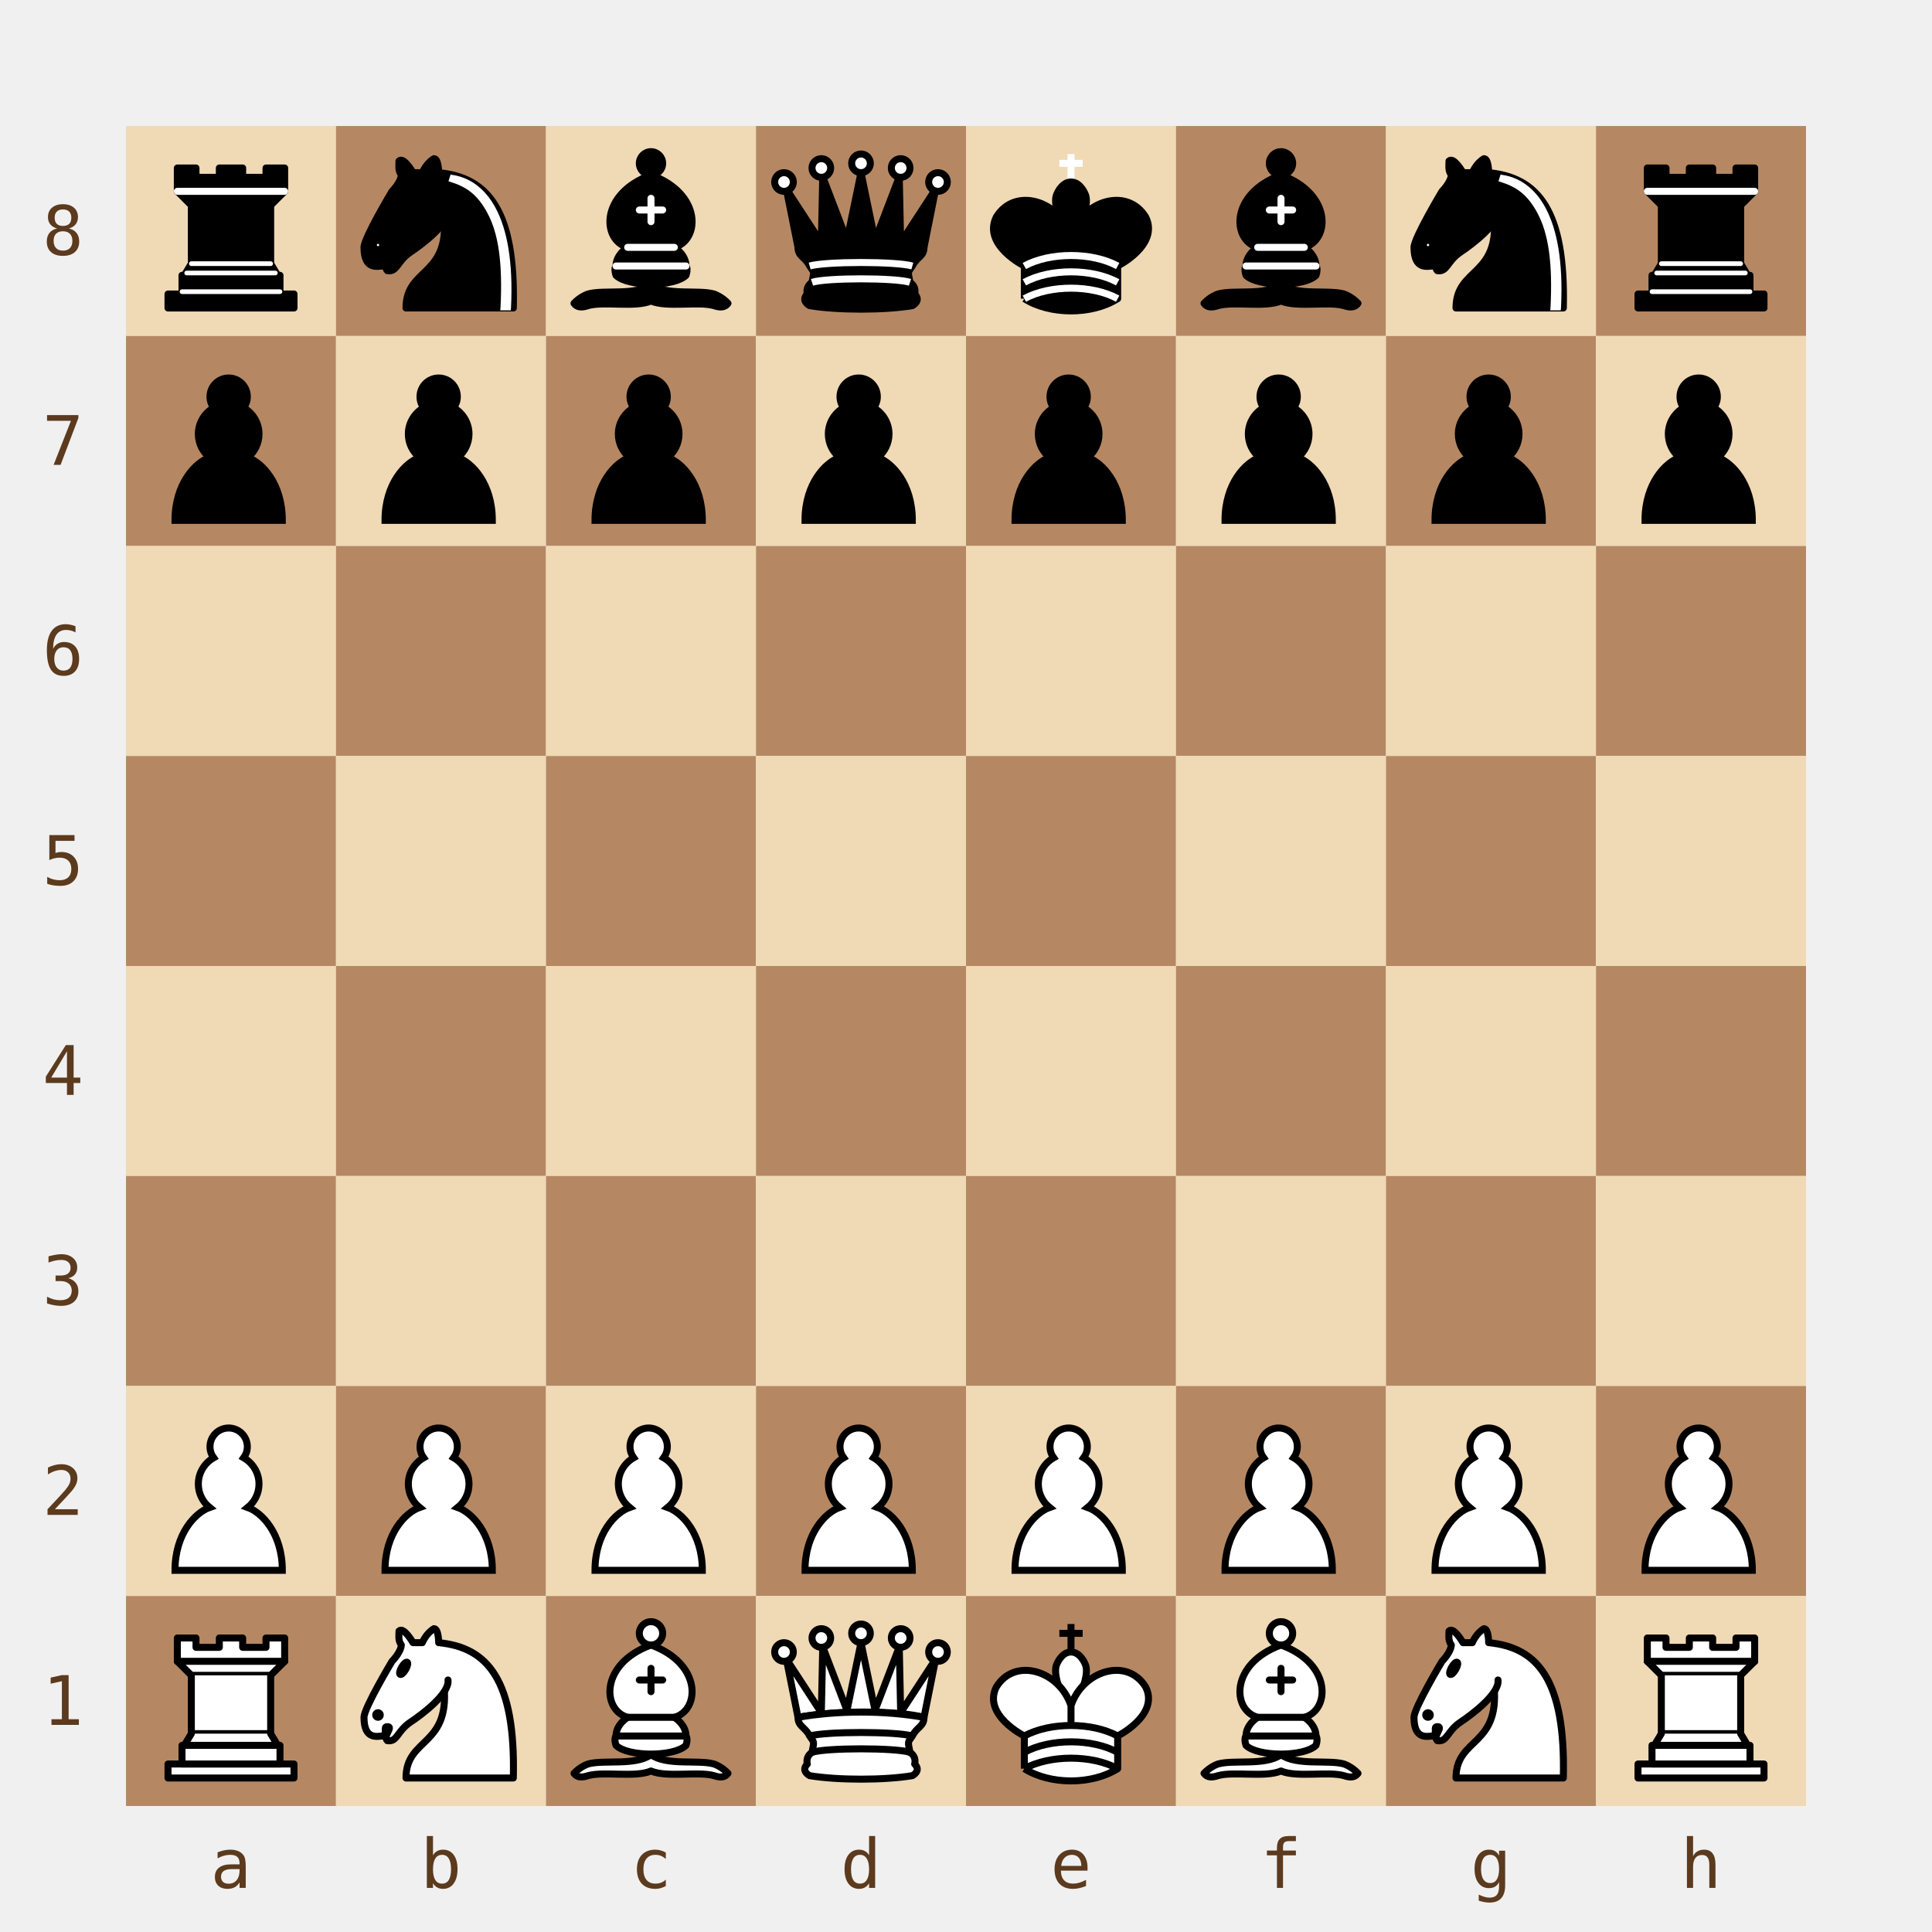
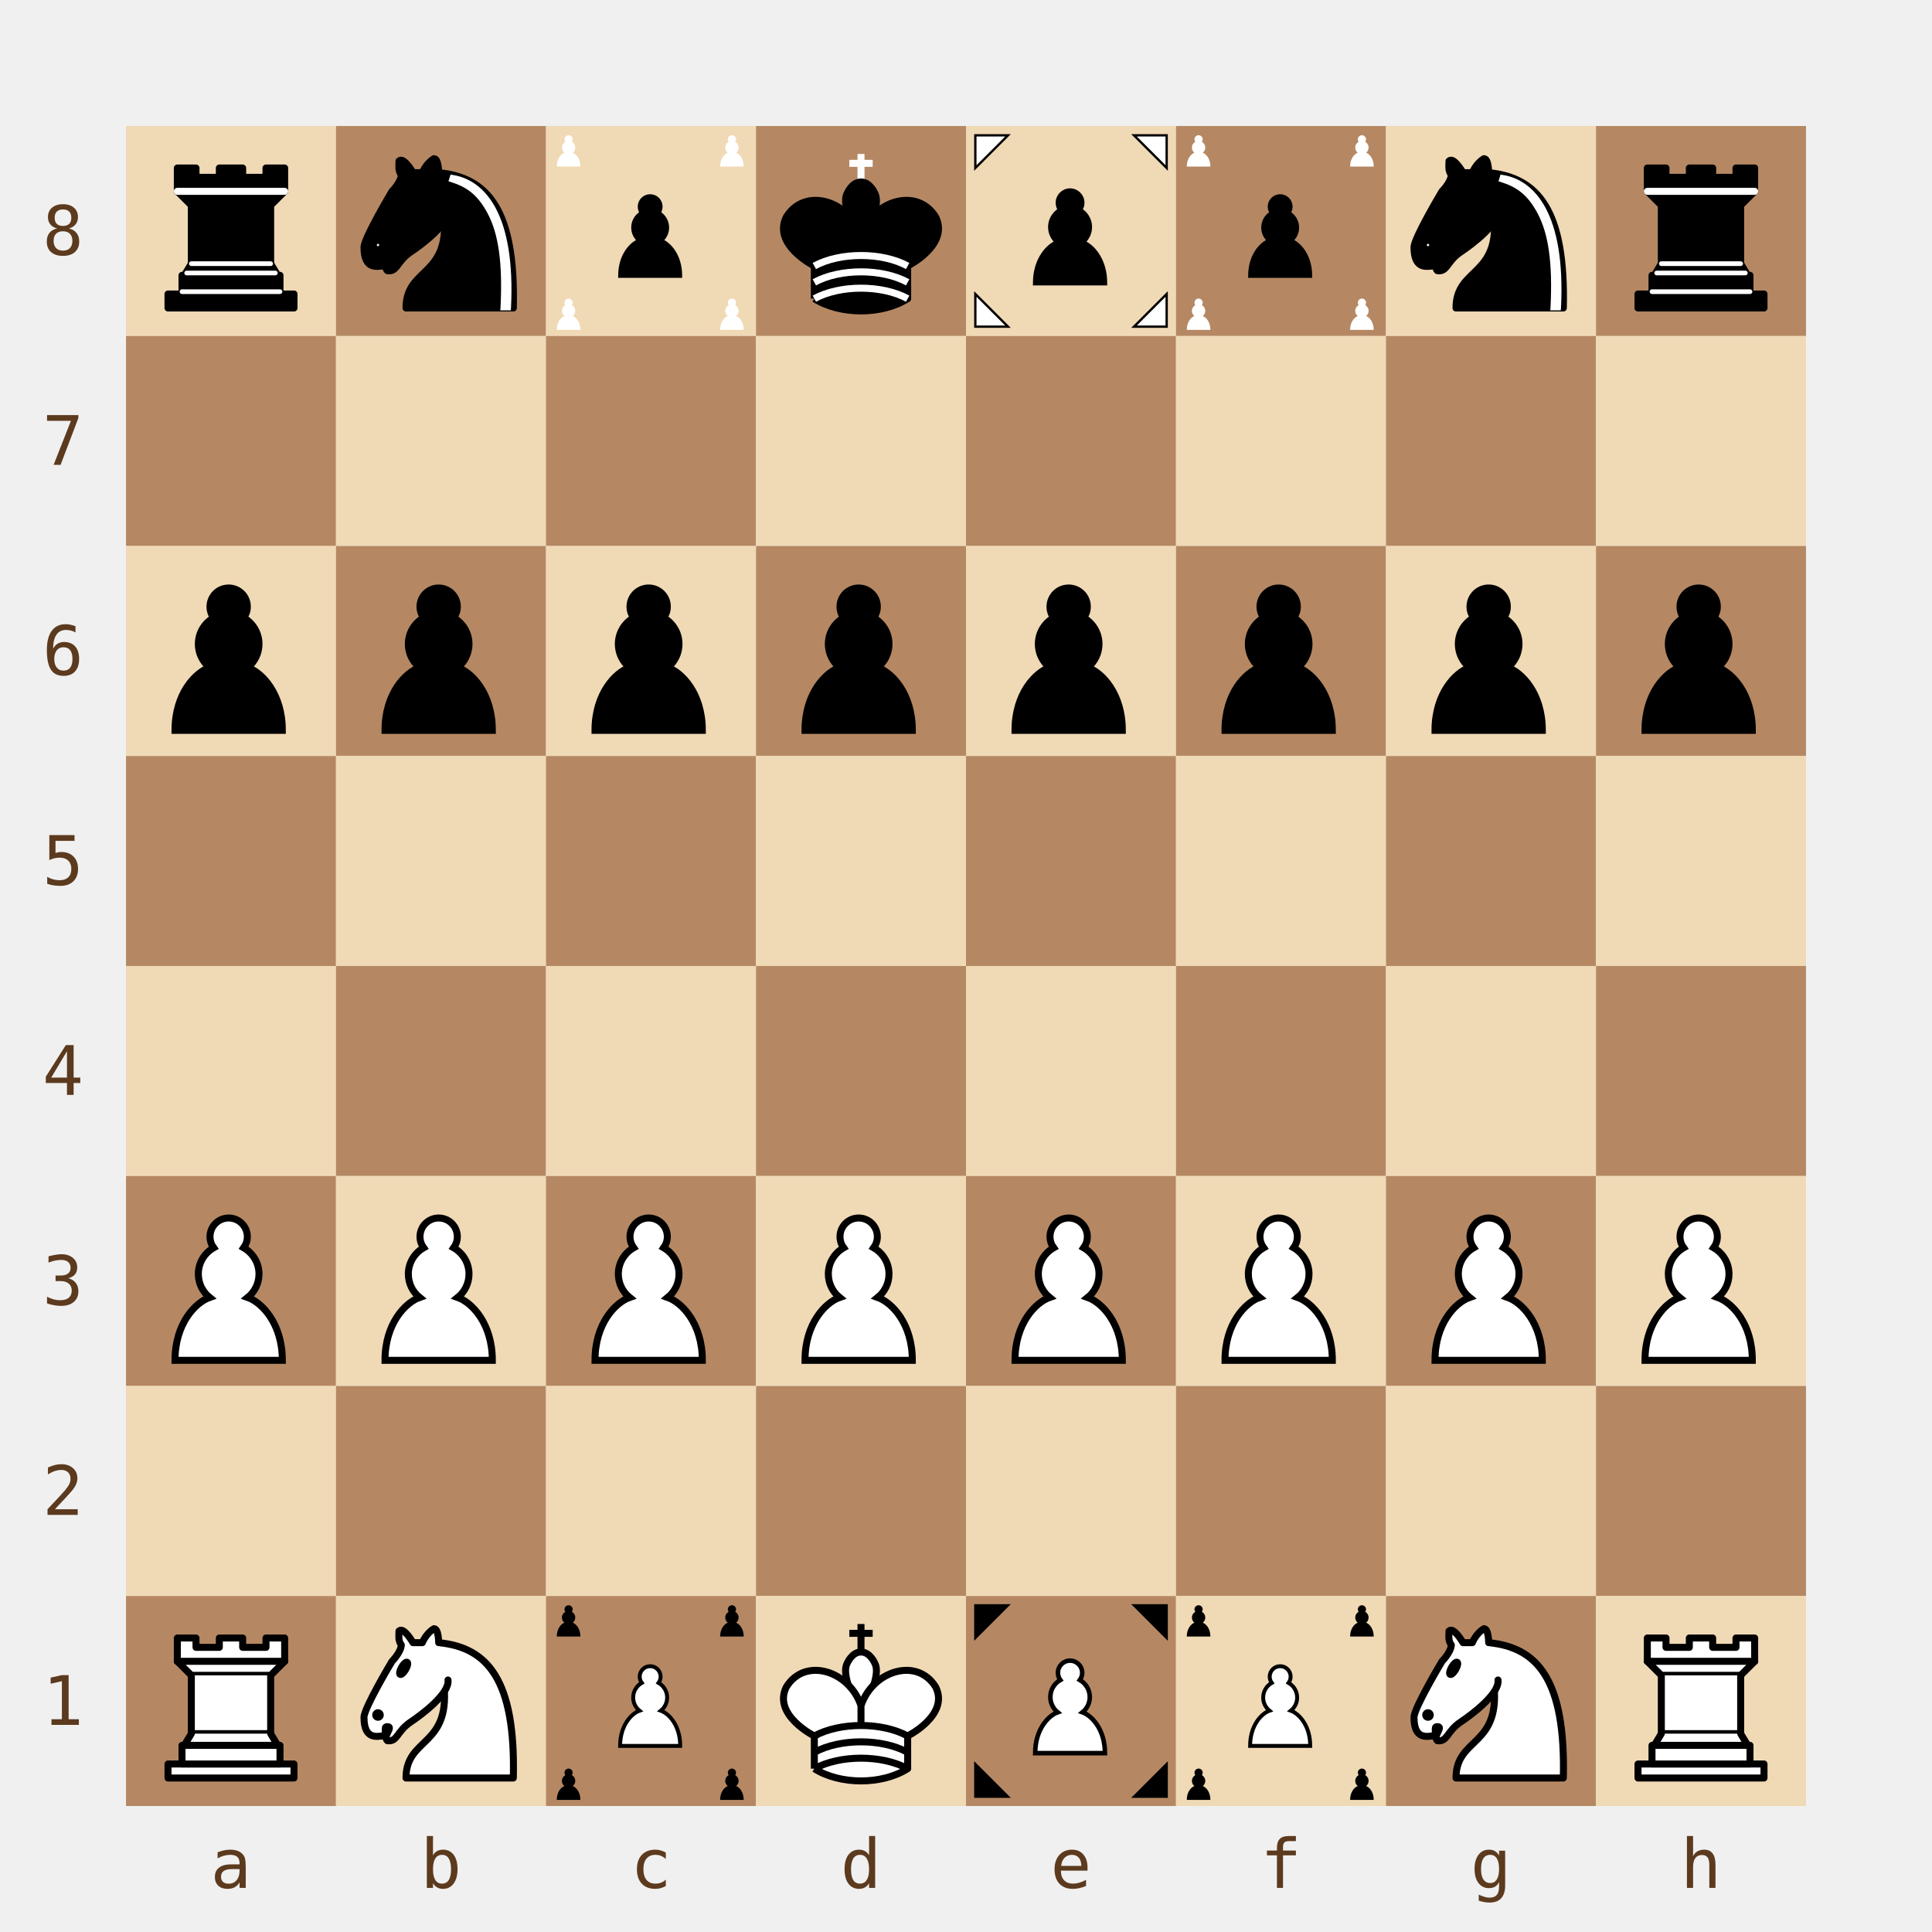
<svg xmlns="http://www.w3.org/2000/svg" viewBox="0 0 368 368" width="368" height="368">
  <defs>
    <symbol id="piece-mce-chess-bR" viewBox="0 0 45 45">
      <g style="fill:#000;stroke:#000;stroke-width:1.5;stroke-linecap:round;stroke-linejoin:round">
        <path d="M 9,39 L 36,39 L 36,36 L 9,36 L 9,39 z" />
        <path d="M 12,36 L 12,32 L 33,32 L 33,36 L 12,36 z" />
        <path d="M 11,14 L 11,9 L 15,9 L 15,11 L 20,11 L 20,9 L 25,9 L 25,11 L 30,11 L 30,9 L 34,9 L 34,14" />
        <path d="M 34,14 L 31,17 L 14,17 L 11,14" />
        <path d="M 31,17 L 31,29.5 L 14,29.5 L 14,17" />
        <path d="M 31,29.5 L 32.5,32 L 12.5,32 L 14,29.5" />
        <path d="M 11,14 L 34,14" style="fill:none;stroke:#fff;stroke-linejoin:miter" />
        <path d="M 12,35.5 L 33,35.5" style="fill:none;stroke:#fff;stroke-width:1" />
        <path d="M 13,31.5 L 32,31.5" style="fill:none;stroke:#fff;stroke-width:1" />
        <path d="M 14,29.5 L 31,29.5" style="fill:none;stroke:#fff;stroke-width:1" />
      </g>
    </symbol>
    <symbol id="piece-mce-chess-bN" viewBox="0 0 45 45">
      <g style="fill:none;stroke:#000;stroke-width:1.5;stroke-linecap:round;stroke-linejoin:round">
        <path d="M 22,10 C 32.5,11 38.5,18 38,39 L 15,39 C 15,30 25,32.5 23,18" style="fill:#000" />
        <path d="M 24,18 C 24.38,20.91 18.45,25.37 16,27 C 13,29 13.18,31.34 11,31 C 9.958,30.06 12.41,27.96 11,28 C 10,28 11.19,29.23 10,30 C 9,30 5.997,31 6,26 C 6,24 12,14 12,14 C 12,14 13.89,12.1 14,10.5 C 13.27,9.506 13.5,8.5 13.5,7.5 C 14.5,6.5 16.5,10 16.5,10 L 18.5,10 C 18.5,10 19.28,8.008 21,7 C 22,7 22,10 22,10" style="fill:#000" />
        <path d="M 9.5,25.5 A 0.5,0.5 0 1 1 8.5,25.5 A 0.5,0.5 0 1 1 9.5,25.5 z" style="fill:#fff" />
        <path d="M 15,15.5 A 0.5,1.5 0 1 1 14,15.5 A 0.5,1.5 0 1 1 15,15.5 z" transform="matrix(0.866,0.5,-0.5,0.866,9.693,-5.173)" style="fill:#fff" />
        <path d="M 24.55,10.4 L 24.1,11.85 L 24.6,12 C 27.75,13 30.25,14.49 32.5,18.75 C 34.75,23.01 35.75,29.06 35.25,39 L 35.2,39.5 L 37.45,39.5 L 37.5,39 C 38,28.94 36.62,22.15 34.25,17.66 C 31.88,13.17 28.46,11.02 25.06,10.5 L 24.55,10.4 z" style="fill:#fff;stroke:none" />
      </g>
    </symbol>
-     <symbol id="piece-mce-chess-bB" viewBox="0 0 45 45">
-       <g style="fill:none;stroke:#000;stroke-width:1.5;stroke-linecap:round;stroke-linejoin:round">
-         <g style="fill:#000;stroke-linecap:butt">
-           <path d="M 9,36 C 12.39,35.03 19.11,36.43 22.5,34 C 25.89,36.43 32.61,35.03 36,36 C 36,36 37.65,36.54 39,38 C 38.32,38.97 37.2,38.91 36,38.5 C 32.61,37.53 25.89,38.96 22.5,37.5 C 19.11,38.96 12.39,37.53 9,38.5 C 7.8,38.91 6.68,38.97 6,38 C 7.35,36.54 9,36 9,36 z" />
-           <path d="M 15,32 C 17.5,34.5 27.5,34.5 30,32 C 30.5,30.5 30,30 30,30 C 30,27.5 27.5,26 27.5,26 C 33,24.5 33.5,14.5 22.5,10.5 C 11.5,14.5 12,24.5 17.5,26 C 17.5,26 15,27.5 15,30 C 15,30 14.5,30.5 15,32 z" />
-           <path d="M 25,8 A 2.5,2.5 0 1 1 20,8 A 2.5,2.5 0 1 1 25,8 z" />
-         </g>
-         <path d="M 17.5,26 L 27.5,26 M 15,30 L 30,30 M 22.5,15.5 L 22.5,20.5 M 20,18 L 25,18" style="fill:none;stroke:#fff;stroke-linejoin:miter" />
-       </g>
-     </symbol>
-     <symbol id="piece-mce-chess-bQ" viewBox="0 0 45 45">
-       <g style="fill:#000;stroke:#000;stroke-width:1.5;stroke-linejoin:round">
-         <path d="M 9,26 C 17.5,24.5 30,24.5 36,26 L 38.5,13.5 L 31,25 L 30.7,10.9 L 25.5,24.5 L 22.5,10 L 19.5,24.5 L 14.3,10.9 L 14,25 L 6.5,13.5 L 9,26 z" />
-         <path d="M 9,26 C 9,28 10.5,28 11.5,30 C 12.5,31.5 12.5,31 12,33.5 C 10.5,34.5 11,36 11,36 C 9.5,37.5 11.5,38.5 11.5,38.5 C 17.5,39.5 27.5,39.5 33.5,38.5 C 33.5,38.5 35.5,37.5 34,36 C 34,36 34.5,34.5 33,33.5 C 32.5,31 32.5,31.5 33.5,30 C 34.5,28 36,28 36,26 C 27.5,24.5 17.5,24.5 9,26 z" />
-         <path d="M 11.5,30 C 15,29 30,29 33.5,30" style="fill:none;stroke:#fff" />
-         <path d="M 12,33.5 C 15,32.5 30,32.5 33,33.5" style="fill:none;stroke:#fff" />
-         <circle cx="6" cy="12" r="2" style="fill:#fff" />
-         <circle cx="14" cy="9" r="2" style="fill:#fff" />
-         <circle cx="22.5" cy="8" r="2" style="fill:#fff" />
-         <circle cx="31" cy="9" r="2" style="fill:#fff" />
-         <circle cx="39" cy="12" r="2" style="fill:#fff" />
+     <symbol id="piece-mce-chess-bG" viewBox="0 0 45 45">
+       <g transform="translate(10,10) scale(0.56)">
+         <path d="M 22,9 C 19.79,9 18,10.79 18,13 C 18,13.89 18.29,14.71 18.78,15.38 C 16.83,16.5 15.5,18.59 15.5,21 C 15.5,23.03 16.44,24.84 17.91,26.03 C 14.91,27.09 10.5,31.58 10.5,39.5 L 33.5,39.5 C 33.5,31.58 29.09,27.09 26.09,26.03 C 27.56,24.84 28.5,23.03 28.5,21 C 28.5,18.59 27.17,16.5 25.22,15.38 C 25.71,14.71 26,13.89 26,13 C 26,10.79 24.21,9 22,9 z" style="fill:#000;stroke:#000;stroke-width:1.5;stroke-linecap:round" />
+       </g>
+       <g transform="translate(0,0) scale(0.22)">
+         <path d="M 22,9 C 19.79,9 18,10.79 18,13 C 18,13.89 18.29,14.71 18.78,15.38 C 16.83,16.5 15.5,18.59 15.5,21 C 15.5,23.03 16.44,24.84 17.91,26.03 C 14.91,27.09 10.5,31.58 10.5,39.5 L 33.5,39.5 C 33.5,31.58 29.09,27.09 26.09,26.03 C 27.56,24.84 28.5,23.03 28.5,21 C 28.5,18.59 27.17,16.5 25.22,15.38 C 25.71,14.71 26,13.89 26,13 C 26,10.79 24.21,9 22,9 z" style="fill:#fff;stroke:none" />
+       </g>
+       <g transform="translate(35,0) scale(0.22)">
+         <path d="M 22,9 C 19.79,9 18,10.79 18,13 C 18,13.89 18.29,14.71 18.78,15.38 C 16.83,16.5 15.5,18.59 15.5,21 C 15.5,23.03 16.44,24.84 17.91,26.03 C 14.91,27.09 10.5,31.58 10.5,39.5 L 33.5,39.5 C 33.5,31.58 29.09,27.09 26.09,26.03 C 27.56,24.84 28.5,23.03 28.5,21 C 28.5,18.59 27.17,16.5 25.22,15.38 C 25.71,14.71 26,13.89 26,13 C 26,10.79 24.21,9 22,9 z" style="fill:#fff;stroke:none" />
+       </g>
+       <g transform="translate(0,35) scale(0.22)">
+         <path d="M 22,9 C 19.79,9 18,10.79 18,13 C 18,13.89 18.29,14.71 18.78,15.38 C 16.83,16.5 15.5,18.59 15.5,21 C 15.5,23.03 16.44,24.84 17.91,26.03 C 14.91,27.09 10.5,31.58 10.5,39.5 L 33.5,39.5 C 33.5,31.58 29.09,27.09 26.09,26.03 C 27.56,24.84 28.5,23.03 28.5,21 C 28.5,18.59 27.17,16.5 25.22,15.38 C 25.71,14.71 26,13.89 26,13 C 26,10.79 24.21,9 22,9 z" style="fill:#fff;stroke:none" />
+       </g>
+       <g transform="translate(35,35) scale(0.22)">
+         <path d="M 22,9 C 19.79,9 18,10.79 18,13 C 18,13.89 18.29,14.71 18.78,15.38 C 16.83,16.5 15.5,18.59 15.5,21 C 15.5,23.03 16.44,24.84 17.91,26.03 C 14.91,27.09 10.5,31.58 10.5,39.5 L 33.5,39.5 C 33.5,31.58 29.09,27.09 26.09,26.03 C 27.56,24.84 28.5,23.03 28.5,21 C 28.5,18.59 27.17,16.5 25.22,15.38 C 25.71,14.71 26,13.89 26,13 C 26,10.79 24.21,9 22,9 z" style="fill:#fff;stroke:none" />
      </g>
    </symbol>
    <symbol id="piece-mce-chess-bK" viewBox="0 0 45 45">
      <g style="fill:#000;stroke:#000;stroke-width:1.5;stroke-linejoin:round">
        <path d="M 22.5,11.63 L 22.5,6" style="fill:none;stroke:#fff;stroke-linejoin:miter" />
        <path d="M 20,8 L 25,8" style="fill:none;stroke:#fff;stroke-linejoin:miter" />
        <path d="M 22.5,25 C 22.5,25 27,17.5 25.5,14.5 C 25.5,14.5 24.5,12 22.5,12 C 20.5,12 19.5,14.5 19.5,14.5 C 18,17.5 22.5,25 22.5,25" />
        <path d="M 12.5,37 C 18,40.5 27,40.5 32.5,37 L 32.5,30 C 32.5,30 41.5,25.5 38.5,19.5 C 34.5,13 25,16 22.5,23.5 L 22.5,27 L 22.5,23.5 C 20,16 10.5,13 6.5,19.5 C 3.5,25.5 12.5,30 12.5,30 L 12.5,37" />
        <path d="M 12.5,30 C 18,27 27,27 32.5,30" style="fill:none;stroke:#fff" />
        <path d="M 12.5,33.5 C 18,30.5 27,30.5 32.5,33.5" style="fill:none;stroke:#fff" />
        <path d="M 12.5,37 C 18,34 27,34 32.5,37" style="fill:none;stroke:#fff" />
      </g>
    </symbol>
+     <symbol id="piece-mce-chess-bF" viewBox="0 0 45 45">
+       <g transform="translate(8,8) scale(0.65)">
+         <path d="M 22,9 C 19.79,9 18,10.79 18,13 C 18,13.89 18.29,14.71 18.78,15.38 C 16.83,16.5 15.5,18.59 15.5,21 C 15.5,23.03 16.44,24.84 17.91,26.03 C 14.91,27.09 10.5,31.58 10.5,39.5 L 33.5,39.5 C 33.5,31.58 29.09,27.09 26.09,26.03 C 27.56,24.84 28.5,23.03 28.5,21 C 28.5,18.59 27.17,16.5 25.22,15.38 C 25.71,14.71 26,13.89 26,13 C 26,10.79 24.21,9 22,9 z" style="fill:#000;stroke:#000;stroke-width:1.5;stroke-linecap:round" />
+       </g>
+       <polygon points="2,2 2,9 9,2" style="fill:#fff;stroke:#000;stroke-width:0.5" />
+       <polygon points="43,2 43,9 36,2" style="fill:#fff;stroke:#000;stroke-width:0.5" />
+       <polygon points="2,43 2,36 9,43" style="fill:#fff;stroke:#000;stroke-width:0.5" />
+       <polygon points="43,43 43,36 36,43" style="fill:#fff;stroke:#000;stroke-width:0.5" />
+     </symbol>
    <symbol id="piece-mce-chess-bP" viewBox="0 0 45 45">
      <path d="M 22,9 C 19.79,9 18,10.79 18,13 C 18,13.89 18.29,14.71 18.78,15.38 C 16.83,16.5 15.5,18.59 15.5,21 C 15.5,23.03 16.44,24.84 17.91,26.03 C 14.91,27.09 10.5,31.58 10.5,39.5 L 33.5,39.5 C 33.5,31.58 29.09,27.09 26.09,26.03 C 27.56,24.84 28.5,23.03 28.5,21 C 28.5,18.59 27.17,16.5 25.22,15.38 C 25.71,14.71 26,13.89 26,13 C 26,10.79 24.21,9 22,9 z" style="fill:#000;stroke:#000;stroke-width:1.5;stroke-linecap:round" />
    </symbol>
    <symbol id="piece-mce-chess-wP" viewBox="0 0 45 45">
      <path d="M 22,9 C 19.79,9 18,10.79 18,13 C 18,13.89 18.29,14.71 18.78,15.38 C 16.83,16.5 15.5,18.59 15.5,21 C 15.5,23.03 16.44,24.84 17.91,26.03 C 14.91,27.09 10.5,31.58 10.5,39.5 L 33.5,39.5 C 33.5,31.58 29.09,27.09 26.09,26.03 C 27.56,24.84 28.5,23.03 28.5,21 C 28.5,18.59 27.17,16.5 25.22,15.38 C 25.71,14.71 26,13.89 26,13 C 26,10.79 24.21,9 22,9 z" style="fill:#fff;stroke:#000;stroke-width:1.5;stroke-linecap:round" />
    </symbol>
    <symbol id="piece-mce-chess-wR" viewBox="0 0 45 45">
      <g style="fill:#fff;stroke:#000;stroke-width:1.5;stroke-linecap:round;stroke-linejoin:round">
        <path d="M 9,39 L 36,39 L 36,36 L 9,36 L 9,39 z" />
        <path d="M 12,36 L 12,32 L 33,32 L 33,36 L 12,36 z" />
        <path d="M 11,14 L 11,9 L 15,9 L 15,11 L 20,11 L 20,9 L 25,9 L 25,11 L 30,11 L 30,9 L 34,9 L 34,14" />
        <path d="M 34,14 L 31,17 L 14,17 L 11,14" />
        <path d="M 31,17 L 31,29.5 L 14,29.5 L 14,17" />
        <path d="M 31,29.5 L 32.5,32 L 12.5,32 L 14,29.5" />
        <path d="M 11,14 L 34,14" style="fill:none" />
      </g>
    </symbol>
    <symbol id="piece-mce-chess-wN" viewBox="0 0 45 45">
      <g style="fill:none;stroke:#000;stroke-width:1.5;stroke-linecap:round;stroke-linejoin:round">
        <path d="M 22,10 C 32.5,11 38.5,18 38,39 L 15,39 C 15,30 25,32.5 23,18" style="fill:#fff" />
        <path d="M 24,18 C 24.38,20.91 18.45,25.37 16,27 C 13,29 13.18,31.34 11,31 C 9.958,30.06 12.41,27.96 11,28 C 10,28 11.19,29.23 10,30 C 9,30 5.997,31 6,26 C 6,24 12,14 12,14 C 12,14 13.89,12.1 14,10.5 C 13.27,9.506 13.5,8.5 13.5,7.5 C 14.5,6.5 16.5,10 16.5,10 L 18.5,10 C 18.5,10 19.28,8.008 21,7 C 22,7 22,10 22,10" style="fill:#fff" />
        <path d="M 9.5,25.5 A 0.5,0.5 0 1 1 8.5,25.5 A 0.5,0.5 0 1 1 9.5,25.5 z" style="fill:#000" />
        <path d="M 15,15.5 A 0.5,1.5 0 1 1 14,15.5 A 0.5,1.5 0 1 1 15,15.5 z" transform="matrix(0.866,0.5,-0.5,0.866,9.693,-5.173)" style="fill:#000" />
      </g>
    </symbol>
-     <symbol id="piece-mce-chess-wB" viewBox="0 0 45 45">
-       <g style="fill:none;stroke:#000;stroke-width:1.5;stroke-linecap:round;stroke-linejoin:round">
-         <g style="fill:#fff;stroke-linecap:butt">
-           <path d="M 9,36 C 12.39,35.03 19.11,36.43 22.5,34 C 25.89,36.43 32.61,35.03 36,36 C 36,36 37.65,36.54 39,38 C 38.32,38.97 37.2,38.91 36,38.5 C 32.61,37.53 25.89,38.96 22.5,37.5 C 19.11,38.96 12.39,37.53 9,38.5 C 7.8,38.91 6.68,38.97 6,38 C 7.35,36.54 9,36 9,36 z" />
-           <path d="M 15,32 C 17.5,34.5 27.5,34.5 30,32 C 30.5,30.5 30,30 30,30 C 30,27.5 27.5,26 27.5,26 C 33,24.5 33.5,14.5 22.5,10.5 C 11.5,14.5 12,24.5 17.5,26 C 17.5,26 15,27.5 15,30 C 15,30 14.5,30.5 15,32 z" />
-           <path d="M 25,8 A 2.5,2.5 0 1 1 20,8 A 2.5,2.5 0 1 1 25,8 z" />
-         </g>
-         <path d="M 17.5,26 L 27.5,26 M 15,30 L 30,30 M 22.5,15.5 L 22.5,20.5 M 20,18 L 25,18" style="fill:none;stroke:#000;stroke-linejoin:miter" />
-       </g>
-     </symbol>
-     <symbol id="piece-mce-chess-wQ" viewBox="0 0 45 45">
-       <g style="fill:#fff;stroke:#000;stroke-width:1.5;stroke-linejoin:round">
-         <path d="M 9,26 C 17.5,24.5 30,24.5 36,26 L 38.5,13.5 L 31,25 L 30.7,10.9 L 25.5,24.5 L 22.5,10 L 19.5,24.5 L 14.3,10.9 L 14,25 L 6.5,13.5 L 9,26 z" />
-         <path d="M 9,26 C 9,28 10.5,28 11.5,30 C 12.5,31.5 12.5,31 12,33.5 C 10.5,34.5 11,36 11,36 C 9.5,37.5 11.5,38.5 11.5,38.5 C 17.5,39.5 27.5,39.5 33.5,38.5 C 33.5,38.5 35.5,37.5 34,36 C 34,36 34.5,34.5 33,33.5 C 32.5,31 32.5,31.5 33.5,30 C 34.5,28 36,28 36,26 C 27.5,24.5 17.5,24.5 9,26 z" />
-         <path d="M 11.5,30 C 15,29 30,29 33.5,30" style="fill:none" />
-         <path d="M 12,33.5 C 15,32.5 30,32.5 33,33.5" style="fill:none" />
-         <circle cx="6" cy="12" r="2" />
-         <circle cx="14" cy="9" r="2" />
-         <circle cx="22.5" cy="8" r="2" />
-         <circle cx="31" cy="9" r="2" />
-         <circle cx="39" cy="12" r="2" />
+     <symbol id="piece-mce-chess-wG" viewBox="0 0 45 45">
+       <g transform="translate(10,10) scale(0.56)">
+         <path d="M 22,9 C 19.79,9 18,10.79 18,13 C 18,13.89 18.29,14.71 18.78,15.38 C 16.83,16.5 15.5,18.59 15.5,21 C 15.5,23.03 16.44,24.84 17.91,26.03 C 14.91,27.09 10.5,31.58 10.5,39.5 L 33.5,39.5 C 33.5,31.58 29.09,27.09 26.09,26.03 C 27.56,24.84 28.5,23.03 28.5,21 C 28.5,18.59 27.17,16.5 25.22,15.38 C 25.71,14.71 26,13.89 26,13 C 26,10.79 24.21,9 22,9 z" style="fill:#fff;stroke:#000;stroke-width:1.5;stroke-linecap:round" />
+       </g>
+       <g transform="translate(0,0) scale(0.22)">
+         <path d="M 22,9 C 19.79,9 18,10.79 18,13 C 18,13.89 18.29,14.71 18.78,15.38 C 16.83,16.5 15.5,18.59 15.5,21 C 15.5,23.03 16.44,24.84 17.91,26.03 C 14.91,27.09 10.5,31.58 10.5,39.5 L 33.5,39.5 C 33.5,31.58 29.09,27.09 26.09,26.03 C 27.56,24.84 28.5,23.03 28.5,21 C 28.5,18.59 27.17,16.5 25.22,15.38 C 25.71,14.71 26,13.89 26,13 C 26,10.79 24.21,9 22,9 z" style="fill:#000;stroke:none" />
+       </g>
+       <g transform="translate(35,0) scale(0.22)">
+         <path d="M 22,9 C 19.79,9 18,10.79 18,13 C 18,13.89 18.29,14.71 18.78,15.38 C 16.83,16.5 15.5,18.59 15.5,21 C 15.5,23.03 16.44,24.84 17.91,26.03 C 14.91,27.09 10.5,31.58 10.5,39.5 L 33.5,39.5 C 33.5,31.58 29.09,27.09 26.09,26.03 C 27.56,24.84 28.5,23.03 28.5,21 C 28.5,18.59 27.17,16.5 25.22,15.38 C 25.71,14.71 26,13.89 26,13 C 26,10.79 24.21,9 22,9 z" style="fill:#000;stroke:none" />
+       </g>
+       <g transform="translate(0,35) scale(0.22)">
+         <path d="M 22,9 C 19.79,9 18,10.79 18,13 C 18,13.89 18.29,14.71 18.78,15.38 C 16.83,16.5 15.5,18.59 15.5,21 C 15.5,23.03 16.44,24.84 17.91,26.03 C 14.91,27.09 10.5,31.58 10.5,39.5 L 33.5,39.5 C 33.5,31.58 29.09,27.09 26.09,26.03 C 27.56,24.84 28.5,23.03 28.5,21 C 28.5,18.59 27.17,16.5 25.22,15.38 C 25.71,14.71 26,13.89 26,13 C 26,10.79 24.21,9 22,9 z" style="fill:#000;stroke:none" />
+       </g>
+       <g transform="translate(35,35) scale(0.22)">
+         <path d="M 22,9 C 19.79,9 18,10.79 18,13 C 18,13.89 18.29,14.71 18.78,15.38 C 16.83,16.5 15.5,18.59 15.5,21 C 15.5,23.03 16.44,24.84 17.91,26.03 C 14.91,27.09 10.5,31.58 10.5,39.5 L 33.5,39.5 C 33.5,31.58 29.09,27.09 26.09,26.03 C 27.56,24.84 28.5,23.03 28.5,21 C 28.5,18.59 27.17,16.5 25.22,15.38 C 25.71,14.71 26,13.89 26,13 C 26,10.79 24.21,9 22,9 z" style="fill:#000;stroke:none" />
      </g>
    </symbol>
    <symbol id="piece-mce-chess-wK" viewBox="0 0 45 45">
      <g style="fill:#fff;stroke:#000;stroke-width:1.5;stroke-linejoin:round">
        <path d="M 22.5,11.63 L 22.5,6" style="fill:none;stroke-linejoin:miter" />
        <path d="M 20,8 L 25,8" style="fill:none;stroke-linejoin:miter" />
        <path d="M 22.5,25 C 22.5,25 27,17.5 25.5,14.5 C 25.5,14.5 24.5,12 22.5,12 C 20.5,12 19.5,14.5 19.5,14.5 C 18,17.5 22.5,25 22.5,25" />
        <path d="M 12.5,37 C 18,40.5 27,40.5 32.5,37 L 32.5,30 C 32.5,30 41.5,25.5 38.5,19.5 C 34.5,13 25,16 22.5,23.5 L 22.5,27 L 22.5,23.5 C 20,16 10.5,13 6.5,19.5 C 3.5,25.5 12.5,30 12.5,30 L 12.5,37" />
        <path d="M 12.5,30 C 18,27 27,27 32.5,30" />
        <path d="M 12.5,33.5 C 18,30.5 27,30.5 32.5,33.5" />
        <path d="M 12.5,37 C 18,34 27,34 32.5,37" />
      </g>
+     </symbol>
+     <symbol id="piece-mce-chess-wF" viewBox="0 0 45 45">
+       <g transform="translate(8,8) scale(0.65)">
+         <path d="M 22,9 C 19.79,9 18,10.79 18,13 C 18,13.89 18.29,14.71 18.78,15.38 C 16.83,16.5 15.5,18.59 15.5,21 C 15.5,23.03 16.44,24.84 17.91,26.03 C 14.91,27.09 10.5,31.58 10.5,39.5 L 33.5,39.5 C 33.5,31.58 29.09,27.09 26.09,26.03 C 27.56,24.84 28.5,23.03 28.5,21 C 28.5,18.59 27.17,16.5 25.22,15.38 C 25.71,14.71 26,13.89 26,13 C 26,10.79 24.21,9 22,9 z" style="fill:#fff;stroke:#000;stroke-width:1.5;stroke-linecap:round" />
+       </g>
+       <polygon points="2,2 2,9 9,2" style="fill:#000;stroke:#000;stroke-width:0.5" />
+       <polygon points="43,2 43,9 36,2" style="fill:#000;stroke:#000;stroke-width:0.5" />
+       <polygon points="2,43 2,36 9,43" style="fill:#000;stroke:#000;stroke-width:0.5" />
+       <polygon points="43,43 43,36 36,43" style="fill:#000;stroke:#000;stroke-width:0.5" />
    </symbol>
  </defs>
  <rect x="24" y="24" width="40" height="40" fill="#f0d9b5" data-sq="a8" class="board-cell" pointer-events="all" />
  <rect x="64" y="24" width="40" height="40" fill="#b58863" data-sq="b8" class="board-cell" pointer-events="all" />
  <rect x="104" y="24" width="40" height="40" fill="#f0d9b5" data-sq="c8" class="board-cell" pointer-events="all" />
  <rect x="144" y="24" width="40" height="40" fill="#b58863" data-sq="d8" class="board-cell" pointer-events="all" />
  <rect x="184" y="24" width="40" height="40" fill="#f0d9b5" data-sq="e8" class="board-cell" pointer-events="all" />
  <rect x="224" y="24" width="40" height="40" fill="#b58863" data-sq="f8" class="board-cell" pointer-events="all" />
  <rect x="264" y="24" width="40" height="40" fill="#f0d9b5" data-sq="g8" class="board-cell" pointer-events="all" />
  <rect x="304" y="24" width="40" height="40" fill="#b58863" data-sq="h8" class="board-cell" pointer-events="all" />
  <rect x="24" y="64" width="40" height="40" fill="#b58863" data-sq="a7" class="board-cell" pointer-events="all" />
  <rect x="64" y="64" width="40" height="40" fill="#f0d9b5" data-sq="b7" class="board-cell" pointer-events="all" />
  <rect x="104" y="64" width="40" height="40" fill="#b58863" data-sq="c7" class="board-cell" pointer-events="all" />
  <rect x="144" y="64" width="40" height="40" fill="#f0d9b5" data-sq="d7" class="board-cell" pointer-events="all" />
  <rect x="184" y="64" width="40" height="40" fill="#b58863" data-sq="e7" class="board-cell" pointer-events="all" />
  <rect x="224" y="64" width="40" height="40" fill="#f0d9b5" data-sq="f7" class="board-cell" pointer-events="all" />
  <rect x="264" y="64" width="40" height="40" fill="#b58863" data-sq="g7" class="board-cell" pointer-events="all" />
  <rect x="304" y="64" width="40" height="40" fill="#f0d9b5" data-sq="h7" class="board-cell" pointer-events="all" />
  <rect x="24" y="104" width="40" height="40" fill="#f0d9b5" data-sq="a6" class="board-cell" pointer-events="all" />
  <rect x="64" y="104" width="40" height="40" fill="#b58863" data-sq="b6" class="board-cell" pointer-events="all" />
  <rect x="104" y="104" width="40" height="40" fill="#f0d9b5" data-sq="c6" class="board-cell" pointer-events="all" />
  <rect x="144" y="104" width="40" height="40" fill="#b58863" data-sq="d6" class="board-cell" pointer-events="all" />
  <rect x="184" y="104" width="40" height="40" fill="#f0d9b5" data-sq="e6" class="board-cell" pointer-events="all" />
  <rect x="224" y="104" width="40" height="40" fill="#b58863" data-sq="f6" class="board-cell" pointer-events="all" />
  <rect x="264" y="104" width="40" height="40" fill="#f0d9b5" data-sq="g6" class="board-cell" pointer-events="all" />
  <rect x="304" y="104" width="40" height="40" fill="#b58863" data-sq="h6" class="board-cell" pointer-events="all" />
  <rect x="24" y="144" width="40" height="40" fill="#b58863" data-sq="a5" class="board-cell" pointer-events="all" />
  <rect x="64" y="144" width="40" height="40" fill="#f0d9b5" data-sq="b5" class="board-cell" pointer-events="all" />
  <rect x="104" y="144" width="40" height="40" fill="#b58863" data-sq="c5" class="board-cell" pointer-events="all" />
  <rect x="144" y="144" width="40" height="40" fill="#f0d9b5" data-sq="d5" class="board-cell" pointer-events="all" />
  <rect x="184" y="144" width="40" height="40" fill="#b58863" data-sq="e5" class="board-cell" pointer-events="all" />
  <rect x="224" y="144" width="40" height="40" fill="#f0d9b5" data-sq="f5" class="board-cell" pointer-events="all" />
  <rect x="264" y="144" width="40" height="40" fill="#b58863" data-sq="g5" class="board-cell" pointer-events="all" />
  <rect x="304" y="144" width="40" height="40" fill="#f0d9b5" data-sq="h5" class="board-cell" pointer-events="all" />
  <rect x="24" y="184" width="40" height="40" fill="#f0d9b5" data-sq="a4" class="board-cell" pointer-events="all" />
  <rect x="64" y="184" width="40" height="40" fill="#b58863" data-sq="b4" class="board-cell" pointer-events="all" />
  <rect x="104" y="184" width="40" height="40" fill="#f0d9b5" data-sq="c4" class="board-cell" pointer-events="all" />
  <rect x="144" y="184" width="40" height="40" fill="#b58863" data-sq="d4" class="board-cell" pointer-events="all" />
  <rect x="184" y="184" width="40" height="40" fill="#f0d9b5" data-sq="e4" class="board-cell" pointer-events="all" />
  <rect x="224" y="184" width="40" height="40" fill="#b58863" data-sq="f4" class="board-cell" pointer-events="all" />
  <rect x="264" y="184" width="40" height="40" fill="#f0d9b5" data-sq="g4" class="board-cell" pointer-events="all" />
  <rect x="304" y="184" width="40" height="40" fill="#b58863" data-sq="h4" class="board-cell" pointer-events="all" />
  <rect x="24" y="224" width="40" height="40" fill="#b58863" data-sq="a3" class="board-cell" pointer-events="all" />
  <rect x="64" y="224" width="40" height="40" fill="#f0d9b5" data-sq="b3" class="board-cell" pointer-events="all" />
  <rect x="104" y="224" width="40" height="40" fill="#b58863" data-sq="c3" class="board-cell" pointer-events="all" />
  <rect x="144" y="224" width="40" height="40" fill="#f0d9b5" data-sq="d3" class="board-cell" pointer-events="all" />
  <rect x="184" y="224" width="40" height="40" fill="#b58863" data-sq="e3" class="board-cell" pointer-events="all" />
  <rect x="224" y="224" width="40" height="40" fill="#f0d9b5" data-sq="f3" class="board-cell" pointer-events="all" />
  <rect x="264" y="224" width="40" height="40" fill="#b58863" data-sq="g3" class="board-cell" pointer-events="all" />
  <rect x="304" y="224" width="40" height="40" fill="#f0d9b5" data-sq="h3" class="board-cell" pointer-events="all" />
  <rect x="24" y="264" width="40" height="40" fill="#f0d9b5" data-sq="a2" class="board-cell" pointer-events="all" />
  <rect x="64" y="264" width="40" height="40" fill="#b58863" data-sq="b2" class="board-cell" pointer-events="all" />
  <rect x="104" y="264" width="40" height="40" fill="#f0d9b5" data-sq="c2" class="board-cell" pointer-events="all" />
  <rect x="144" y="264" width="40" height="40" fill="#b58863" data-sq="d2" class="board-cell" pointer-events="all" />
  <rect x="184" y="264" width="40" height="40" fill="#f0d9b5" data-sq="e2" class="board-cell" pointer-events="all" />
  <rect x="224" y="264" width="40" height="40" fill="#b58863" data-sq="f2" class="board-cell" pointer-events="all" />
  <rect x="264" y="264" width="40" height="40" fill="#f0d9b5" data-sq="g2" class="board-cell" pointer-events="all" />
  <rect x="304" y="264" width="40" height="40" fill="#b58863" data-sq="h2" class="board-cell" pointer-events="all" />
  <rect x="24" y="304" width="40" height="40" fill="#b58863" data-sq="a1" class="board-cell" pointer-events="all" />
  <rect x="64" y="304" width="40" height="40" fill="#f0d9b5" data-sq="b1" class="board-cell" pointer-events="all" />
  <rect x="104" y="304" width="40" height="40" fill="#b58863" data-sq="c1" class="board-cell" pointer-events="all" />
  <rect x="144" y="304" width="40" height="40" fill="#f0d9b5" data-sq="d1" class="board-cell" pointer-events="all" />
  <rect x="184" y="304" width="40" height="40" fill="#b58863" data-sq="e1" class="board-cell" pointer-events="all" />
  <rect x="224" y="304" width="40" height="40" fill="#f0d9b5" data-sq="f1" class="board-cell" pointer-events="all" />
  <rect x="264" y="304" width="40" height="40" fill="#b58863" data-sq="g1" class="board-cell" pointer-events="all" />
  <rect x="304" y="304" width="40" height="40" fill="#f0d9b5" data-sq="h1" class="board-cell" pointer-events="all" />
  <g pointer-events="none">
    <use href="#piece-mce-chess-bR" x="24" y="24" width="40" height="40" />
    <use href="#piece-mce-chess-bN" x="64" y="24" width="40" height="40" />
-     <use href="#piece-mce-chess-bB" x="104" y="24" width="40" height="40" />
-     <use href="#piece-mce-chess-bQ" x="144" y="24" width="40" height="40" />
-     <use href="#piece-mce-chess-bK" x="184" y="24" width="40" height="40" />
-     <use href="#piece-mce-chess-bB" x="224" y="24" width="40" height="40" />
+     <use href="#piece-mce-chess-bG" x="104" y="24" width="40" height="40" />
+     <use href="#piece-mce-chess-bK" x="144" y="24" width="40" height="40" />
+     <use href="#piece-mce-chess-bF" x="184" y="24" width="40" height="40" />
+     <use href="#piece-mce-chess-bG" x="224" y="24" width="40" height="40" />
    <use href="#piece-mce-chess-bN" x="264" y="24" width="40" height="40" />
    <use href="#piece-mce-chess-bR" x="304" y="24" width="40" height="40" />
-     <use href="#piece-mce-chess-bP" x="24" y="64" width="40" height="40" />
-     <use href="#piece-mce-chess-bP" x="64" y="64" width="40" height="40" />
-     <use href="#piece-mce-chess-bP" x="104" y="64" width="40" height="40" />
-     <use href="#piece-mce-chess-bP" x="144" y="64" width="40" height="40" />
-     <use href="#piece-mce-chess-bP" x="184" y="64" width="40" height="40" />
-     <use href="#piece-mce-chess-bP" x="224" y="64" width="40" height="40" />
-     <use href="#piece-mce-chess-bP" x="264" y="64" width="40" height="40" />
-     <use href="#piece-mce-chess-bP" x="304" y="64" width="40" height="40" />
-     <use href="#piece-mce-chess-wP" x="24" y="264" width="40" height="40" />
-     <use href="#piece-mce-chess-wP" x="64" y="264" width="40" height="40" />
-     <use href="#piece-mce-chess-wP" x="104" y="264" width="40" height="40" />
-     <use href="#piece-mce-chess-wP" x="144" y="264" width="40" height="40" />
-     <use href="#piece-mce-chess-wP" x="184" y="264" width="40" height="40" />
-     <use href="#piece-mce-chess-wP" x="224" y="264" width="40" height="40" />
-     <use href="#piece-mce-chess-wP" x="264" y="264" width="40" height="40" />
-     <use href="#piece-mce-chess-wP" x="304" y="264" width="40" height="40" />
+     <use href="#piece-mce-chess-bP" x="24" y="104" width="40" height="40" />
+     <use href="#piece-mce-chess-bP" x="64" y="104" width="40" height="40" />
+     <use href="#piece-mce-chess-bP" x="104" y="104" width="40" height="40" />
+     <use href="#piece-mce-chess-bP" x="144" y="104" width="40" height="40" />
+     <use href="#piece-mce-chess-bP" x="184" y="104" width="40" height="40" />
+     <use href="#piece-mce-chess-bP" x="224" y="104" width="40" height="40" />
+     <use href="#piece-mce-chess-bP" x="264" y="104" width="40" height="40" />
+     <use href="#piece-mce-chess-bP" x="304" y="104" width="40" height="40" />
+     <use href="#piece-mce-chess-wP" x="24" y="224" width="40" height="40" />
+     <use href="#piece-mce-chess-wP" x="64" y="224" width="40" height="40" />
+     <use href="#piece-mce-chess-wP" x="104" y="224" width="40" height="40" />
+     <use href="#piece-mce-chess-wP" x="144" y="224" width="40" height="40" />
+     <use href="#piece-mce-chess-wP" x="184" y="224" width="40" height="40" />
+     <use href="#piece-mce-chess-wP" x="224" y="224" width="40" height="40" />
+     <use href="#piece-mce-chess-wP" x="264" y="224" width="40" height="40" />
+     <use href="#piece-mce-chess-wP" x="304" y="224" width="40" height="40" />
    <use href="#piece-mce-chess-wR" x="24" y="304" width="40" height="40" />
    <use href="#piece-mce-chess-wN" x="64" y="304" width="40" height="40" />
-     <use href="#piece-mce-chess-wB" x="104" y="304" width="40" height="40" />
-     <use href="#piece-mce-chess-wQ" x="144" y="304" width="40" height="40" />
-     <use href="#piece-mce-chess-wK" x="184" y="304" width="40" height="40" />
-     <use href="#piece-mce-chess-wB" x="224" y="304" width="40" height="40" />
+     <use href="#piece-mce-chess-wG" x="104" y="304" width="40" height="40" />
+     <use href="#piece-mce-chess-wK" x="144" y="304" width="40" height="40" />
+     <use href="#piece-mce-chess-wF" x="184" y="304" width="40" height="40" />
+     <use href="#piece-mce-chess-wG" x="224" y="304" width="40" height="40" />
    <use href="#piece-mce-chess-wN" x="264" y="304" width="40" height="40" />
    <use href="#piece-mce-chess-wR" x="304" y="304" width="40" height="40" />
  </g>
  <text x="44" y="359.6" text-anchor="middle" font-size="13" fill="#5c3a1e" font-family="monospace" pointer-events="none">a</text>
  <text x="84" y="359.6" text-anchor="middle" font-size="13" fill="#5c3a1e" font-family="monospace" pointer-events="none">b</text>
  <text x="124" y="359.6" text-anchor="middle" font-size="13" fill="#5c3a1e" font-family="monospace" pointer-events="none">c</text>
  <text x="164" y="359.6" text-anchor="middle" font-size="13" fill="#5c3a1e" font-family="monospace" pointer-events="none">d</text>
  <text x="204" y="359.6" text-anchor="middle" font-size="13" fill="#5c3a1e" font-family="monospace" pointer-events="none">e</text>
  <text x="244" y="359.6" text-anchor="middle" font-size="13" fill="#5c3a1e" font-family="monospace" pointer-events="none">f</text>
  <text x="284" y="359.6" text-anchor="middle" font-size="13" fill="#5c3a1e" font-family="monospace" pointer-events="none">g</text>
  <text x="324" y="359.6" text-anchor="middle" font-size="13" fill="#5c3a1e" font-family="monospace" pointer-events="none">h</text>
  <text x="12" y="48.55" text-anchor="middle" font-size="13" fill="#5c3a1e" font-family="monospace" pointer-events="none">8</text>
  <text x="12" y="88.55" text-anchor="middle" font-size="13" fill="#5c3a1e" font-family="monospace" pointer-events="none">7</text>
  <text x="12" y="128.55" text-anchor="middle" font-size="13" fill="#5c3a1e" font-family="monospace" pointer-events="none">6</text>
  <text x="12" y="168.55" text-anchor="middle" font-size="13" fill="#5c3a1e" font-family="monospace" pointer-events="none">5</text>
  <text x="12" y="208.55" text-anchor="middle" font-size="13" fill="#5c3a1e" font-family="monospace" pointer-events="none">4</text>
  <text x="12" y="248.55" text-anchor="middle" font-size="13" fill="#5c3a1e" font-family="monospace" pointer-events="none">3</text>
  <text x="12" y="288.55" text-anchor="middle" font-size="13" fill="#5c3a1e" font-family="monospace" pointer-events="none">2</text>
  <text x="12" y="328.55" text-anchor="middle" font-size="13" fill="#5c3a1e" font-family="monospace" pointer-events="none">1</text>
</svg>
